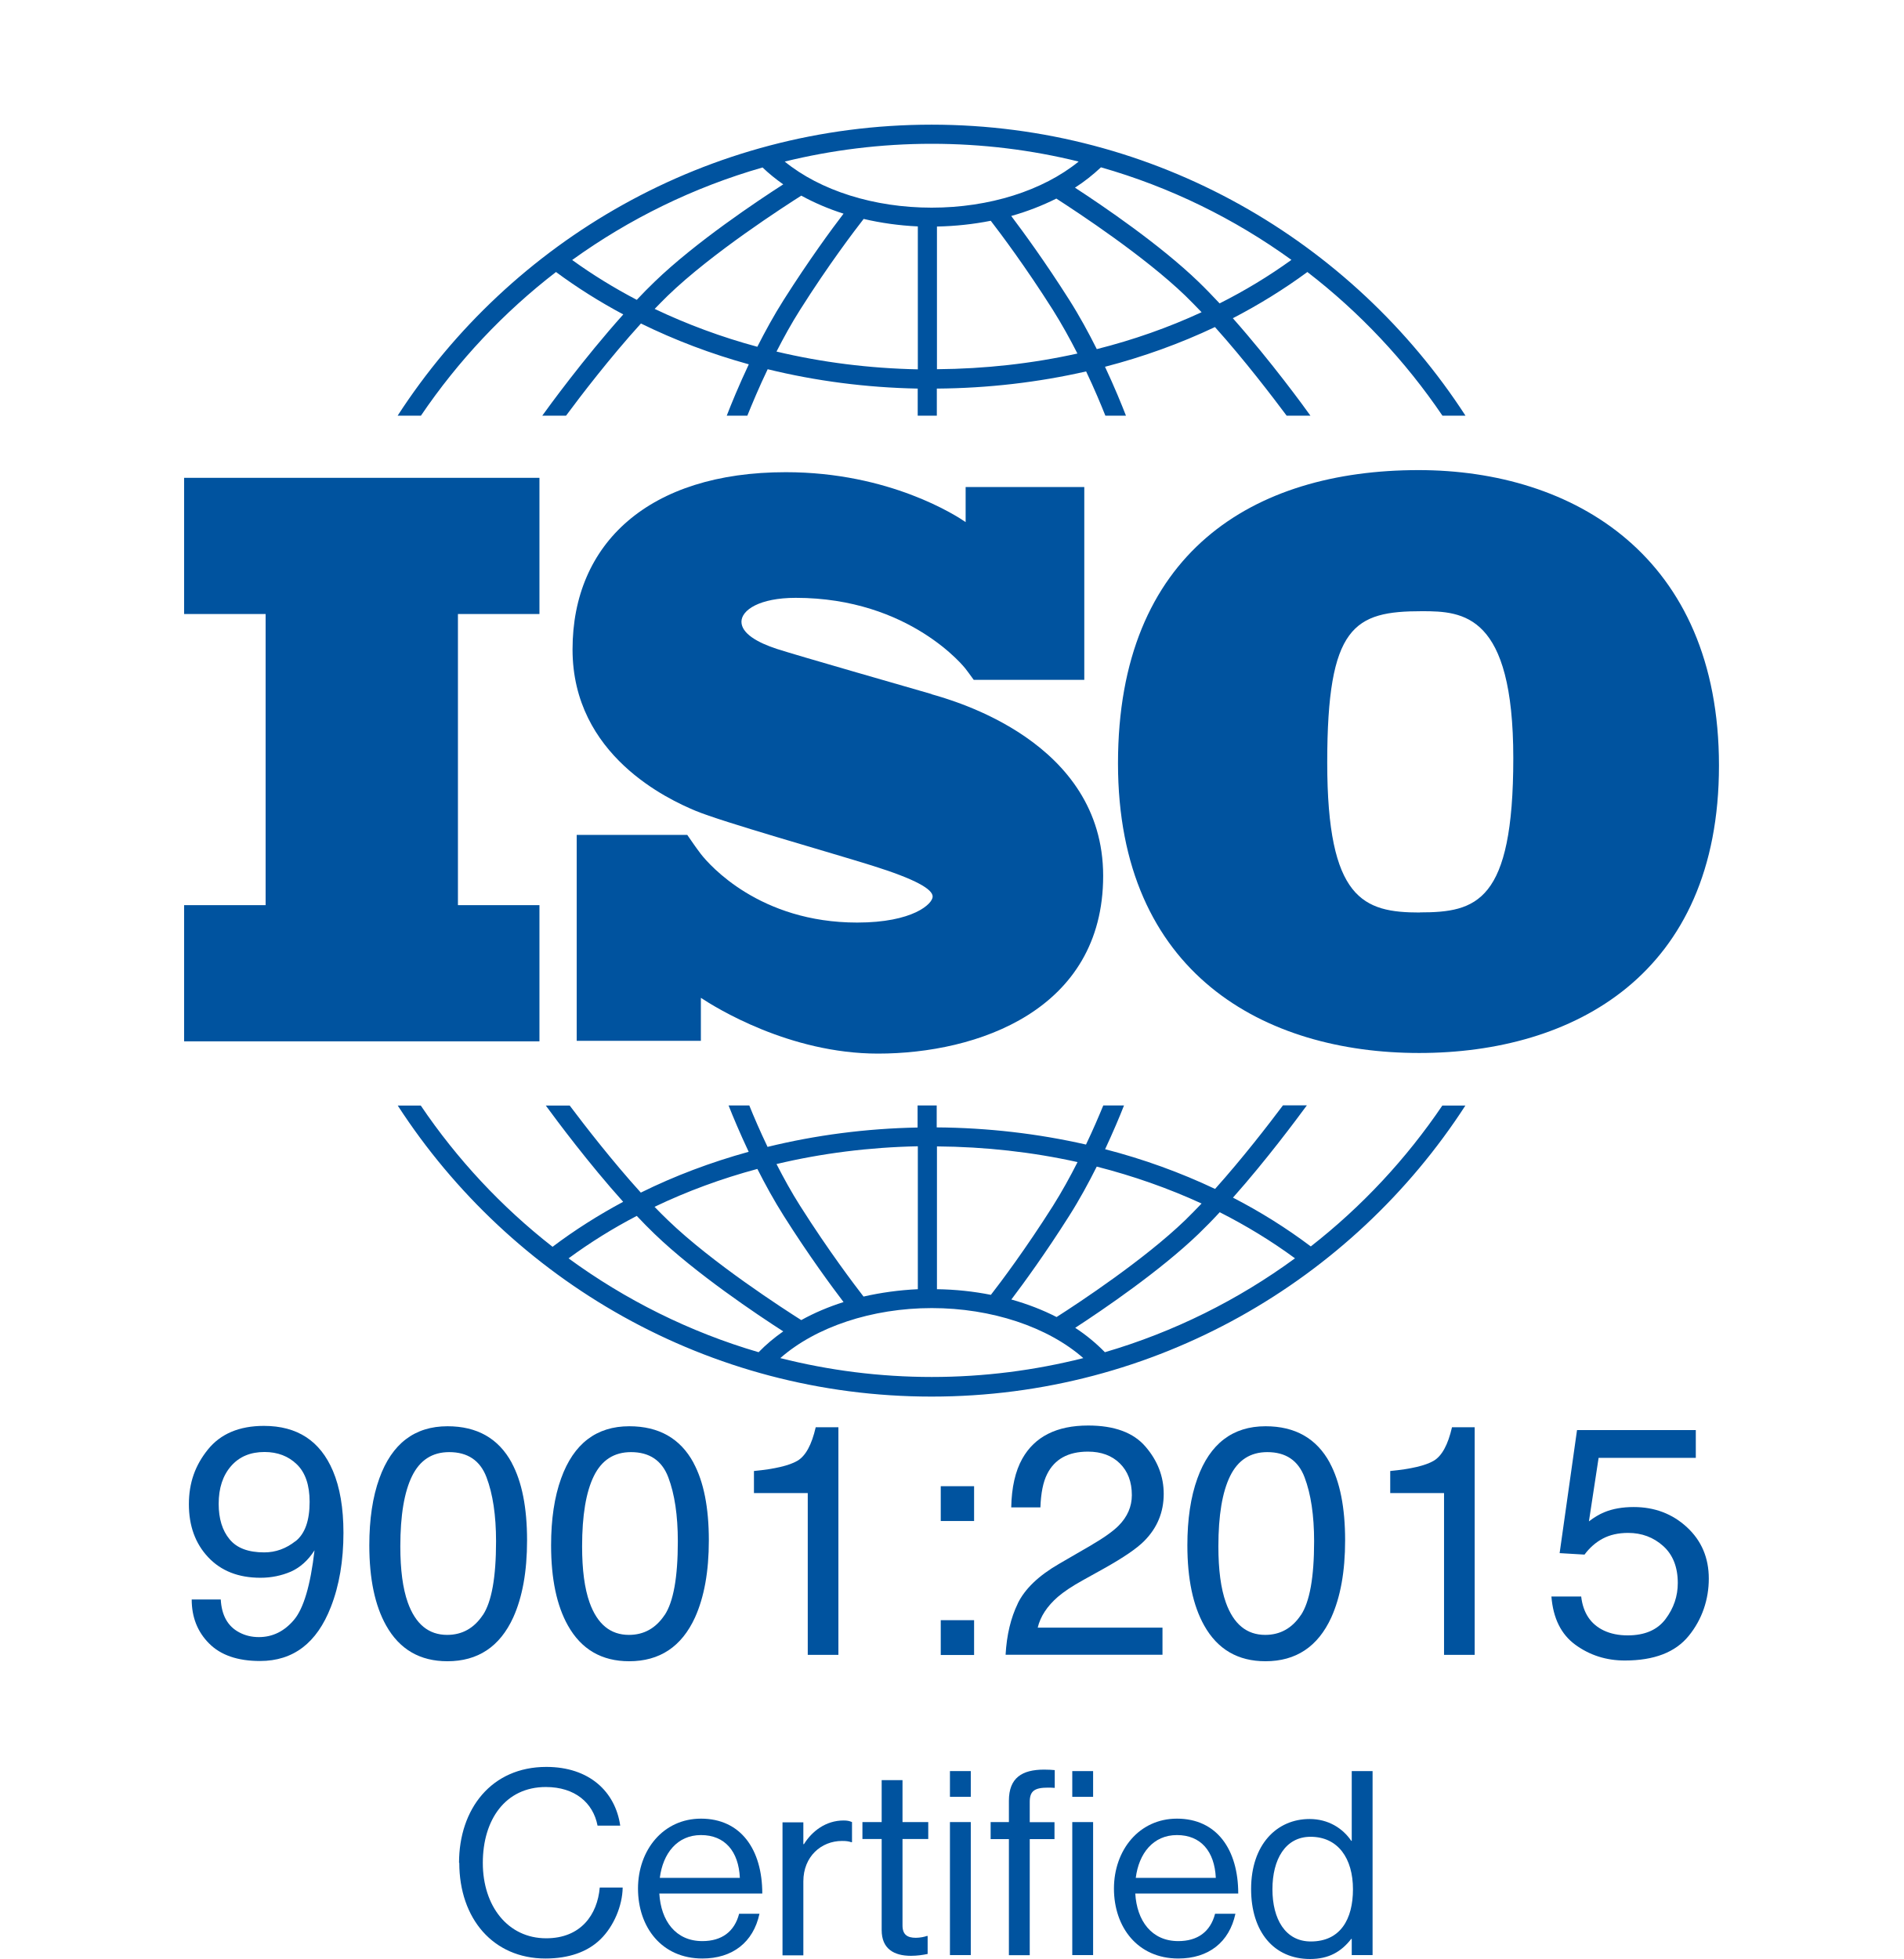
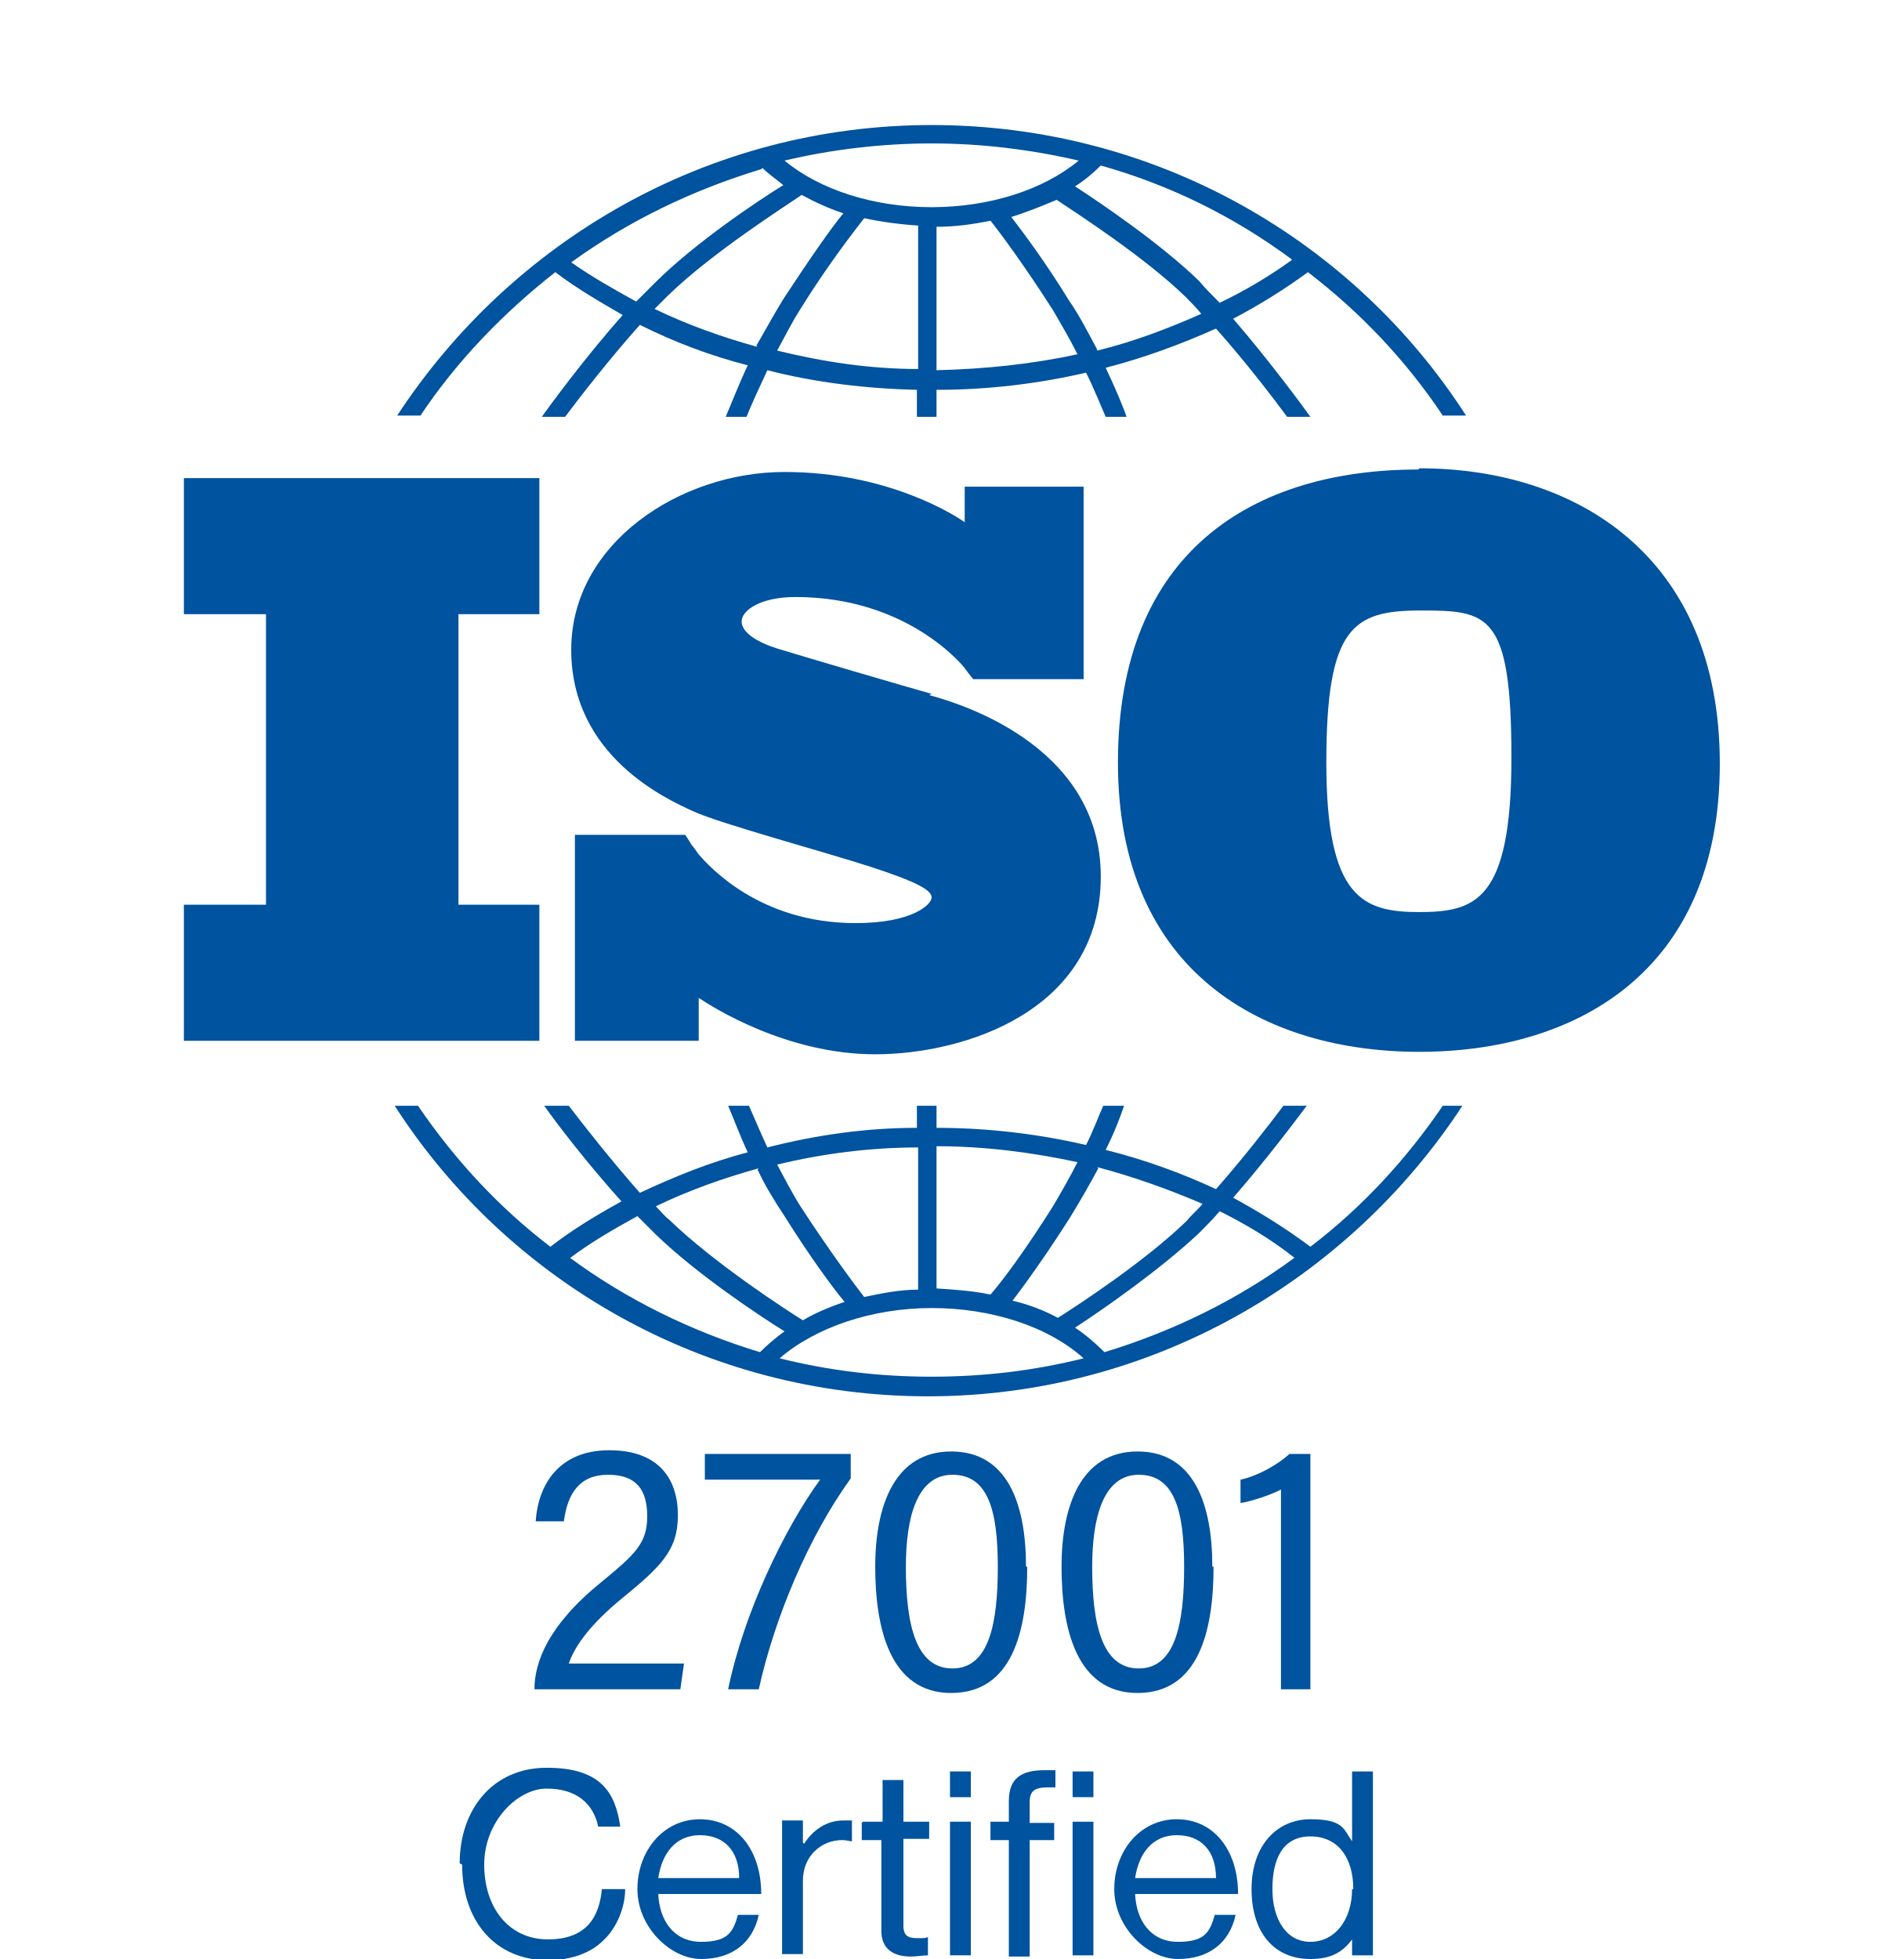
- <svg xmlns="http://www.w3.org/2000/svg" id="Layer_2" data-name="Layer 2" viewBox="0 0 155.28 159.81">
+ <svg xmlns="http://www.w3.org/2000/svg" id="Layer_2" version="1.1" viewBox="0 0 155.3 159.8">
  <defs>
    <style>
-       .cls-1 {
+       .st0 {
        fill: none;
      }

-       .cls-1, .cls-2 {
-         stroke-width: 0px;
-       }
- 
-       .cls-2 {
+       .st1 {
        fill: #00539f;
      }
    </style>
  </defs>
-   <g id="Main_layer" data-name="Main layer">
-     <rect class="cls-1" width="155.28" height="141.78" />
-     <polygon class="cls-2" points="44.01 50.09 44.01 38.98 15.02 38.98 15.02 50.09 21.67 50.09 21.67 73.84 15.02 73.84 15.02 84.95 44.01 84.95 44.01 73.84 37.36 73.84 37.36 50.09 44.01 50.09" />
-     <path class="cls-2" d="m76,56.62c-1.79-.52-11.01-3.16-12.61-3.68s-2.9-1.27-2.9-2.22,1.47-1.95,4.43-1.95c9.35,0,13.84,5.77,13.84,5.77,0,0,.51.67.68.92h9.02v-15.73h-9.68v2.86c-.74-.51-6.2-4.07-14.67-4.07-11.17,0-17.4,5.8-17.4,14.46s7.85,12.25,10.03,13.16,10.72,3.32,14.37,4.46,4.98,1.95,4.98,2.54-1.6,2.12-6.16,2.12c-7.94,0-12.04-4.68-12.75-5.59h0c-.23-.31-.5-.67-.59-.81-.11-.16-.35-.51-.52-.75h-9.02v16.8h10.13v-3.51c1.18.78,7.21,4.55,14.45,4.55,8.08,0,18.37-3.52,18.37-14.5s-12.22-14.3-14.01-14.82Z" />
-     <path class="cls-2" d="m115.72,38.35c-13.47,0-24.51,6.73-24.51,23.92s11.99,23.63,24.57,23.63,24.46-6.38,24.46-23.45-11.87-24.1-24.51-24.1Zm.12,36.09c-4.61,0-7.56-1.06-7.56-12.23s2.19-12.35,7.74-12.35c3.37,0,7.44.24,7.44,11.99s-3.01,12.58-7.62,12.58Z" />
+   <g id="Main_layer">
+     <rect class="st0" width="155.3" height="141.8" />
+     <polygon class="st1" points="44 50.1 44 39 15 39 15 50.1 21.7 50.1 21.7 73.8 15 73.8 15 84.9 44 84.9 44 73.8 37.4 73.8 37.4 50.1 44 50.1" />
+     <path class="st1" d="M76,56.6c-1.8-.5-11-3.2-12.6-3.7s-2.9-1.3-2.9-2.2,1.5-2,4.4-2c9.3,0,13.8,5.8,13.8,5.8,0,0,.5.7.7.9h9v-15.7h-9.7v2.9c-.7-.5-6.2-4.1-14.7-4.1s-17.4,5.8-17.4,14.5,7.8,12.2,10,13.2,10.7,3.3,14.4,4.5,5,1.9,5,2.5-1.6,2.1-6.2,2.1c-7.9,0-12-4.7-12.8-5.6h0c-.2-.3-.5-.7-.6-.8-.1-.2-.3-.5-.5-.8h-9v16.8h10.1v-3.5c1.2.8,7.2,4.6,14.4,4.6s18.4-3.5,18.4-14.5-12.2-14.3-14-14.8h0Z" />
+     <path class="st1" d="M115.7,38.3c-13.5,0-24.5,6.7-24.5,23.9s12,23.6,24.6,23.6,24.5-6.4,24.5-23.5-11.9-24.1-24.5-24.1h0ZM115.8,74.4c-4.6,0-7.6-1.1-7.6-12.2s2.2-12.4,7.7-12.4,7.4.2,7.4,12-3,12.6-7.6,12.6h0Z" />
    <g>
-       <path class="cls-2" d="m34.34,33.91c3.03-4.47,6.75-8.43,11.02-11.72,1.73,1.28,3.56,2.43,5.49,3.46-3.23,3.6-6.13,7.59-6.61,8.26h1.94c1.16-1.57,3.57-4.72,6.11-7.52,2.77,1.36,5.72,2.48,8.8,3.33-.82,1.74-1.44,3.26-1.8,4.19h1.68c.39-.96.95-2.31,1.66-3.79,3.92.96,8.04,1.5,12.24,1.58v2.21h1.56v-2.21c4.18-.03,8.27-.51,12.18-1.4.67,1.41,1.2,2.68,1.57,3.61h1.68c-.35-.9-.93-2.33-1.71-3.99,3.13-.81,6.14-1.9,8.97-3.24,2.44,2.72,4.72,5.72,5.85,7.23h1.94c-.46-.65-3.21-4.43-6.33-7.95,2.14-1.11,4.18-2.37,6.08-3.77,4.27,3.29,7.99,7.25,11.02,11.72h1.88c-9.25-14.27-25.32-23.74-43.56-23.74s-34.31,9.46-43.56,23.74h1.88Zm27.45-5.62c-2.93-.79-5.73-1.83-8.38-3.09.36-.37.72-.74,1.07-1.08,3.62-3.5,9.59-7.33,10.89-8.16,1.06.58,2.22,1.08,3.45,1.47-.96,1.25-2.83,3.8-4.88,7.03-.8,1.26-1.52,2.58-2.16,3.84Zm13.09,1.84c-3.96-.08-7.83-.57-11.53-1.45.58-1.13,1.22-2.3,1.92-3.4,2.35-3.72,4.48-6.51,5.19-7.42,1.41.33,2.9.54,4.42.61v11.66h0Zm1.56,0v-11.65c1.51-.03,2.98-.19,4.39-.47.81,1.05,2.83,3.74,5.06,7.26.73,1.16,1.41,2.39,2.01,3.57-3.69.82-7.54,1.25-11.47,1.28Zm13.04-1.65c-.66-1.32-1.42-2.72-2.26-4.04-1.94-3.06-3.73-5.51-4.72-6.82,1.31-.37,2.54-.85,3.68-1.42,1.83,1.18,7.16,4.69,10.51,7.91.44.43.89.89,1.34,1.36-2.7,1.25-5.57,2.26-8.55,3.01Zm15.88-7.28c-1.83,1.32-3.79,2.51-5.86,3.55-.58-.62-1.16-1.22-1.73-1.77-3.13-3.02-7.78-6.18-10.07-7.67.78-.5,1.48-1.06,2.12-1.66,5.65,1.61,10.89,4.19,15.54,7.55Zm-29.35-9.47c4.13,0,8.14.5,11.99,1.45-2.92,2.37-7.29,3.76-11.99,3.76s-9.08-1.39-11.99-3.76c3.84-.94,7.86-1.45,11.99-1.45Zm-13.8,1.93c.51.49,1.08.95,1.69,1.38-2.07,1.33-7.16,4.72-10.5,7.95-.48.46-.97.96-1.45,1.47-1.85-.97-3.61-2.05-5.27-3.25,4.65-3.35,9.89-5.93,15.54-7.55Z" />
-       <path class="cls-2" d="m117.69,90.16c-2.96,4.38-6.59,8.27-10.75,11.52-1.98-1.49-4.1-2.82-6.35-3.98,2.71-3.05,5.13-6.31,6.03-7.53h-1.95c-1.2,1.6-3.3,4.32-5.54,6.82-2.83-1.34-5.83-2.43-8.97-3.24.66-1.42,1.19-2.67,1.54-3.57h-1.69c-.36.87-.83,1.98-1.41,3.19-3.91-.89-8-1.37-12.18-1.4v-1.79h-1.56v1.8c-4.21.08-8.32.62-12.24,1.58-.61-1.28-1.12-2.46-1.49-3.38h-1.69c.37.94.93,2.27,1.64,3.78-3.08.85-6.03,1.96-8.8,3.33-2.33-2.57-4.55-5.44-5.8-7.1h-1.95c.93,1.27,3.49,4.71,6.31,7.85-2.03,1.09-3.96,2.31-5.76,3.67-4.16-3.25-7.79-7.14-10.75-11.52h-1.88c9.25,14.27,25.32,23.74,43.55,23.74s34.31-9.46,43.55-23.74h-1.88Zm-28.21,5.01c2.98.76,5.85,1.77,8.55,3.01-.45.47-.9.93-1.34,1.36-3.33,3.21-8.64,6.72-10.49,7.9-1.13-.58-2.37-1.06-3.69-1.43,1-1.32,2.78-3.76,4.71-6.81.84-1.32,1.6-2.72,2.26-4.04Zm-13.04-1.65c3.93.03,7.78.46,11.47,1.28-.6,1.19-1.28,2.42-2.01,3.58-2.23,3.52-4.25,6.21-5.06,7.25-1.41-.28-2.88-.44-4.4-.46v-11.65h0Zm-1.56,0v11.65c-1.53.07-3.02.28-4.43.6-.71-.92-2.83-3.7-5.18-7.41-.7-1.1-1.34-2.27-1.92-3.4,3.7-.88,7.57-1.37,11.54-1.45Zm-13.09,1.84c.64,1.26,1.36,2.58,2.16,3.84,2.04,3.23,3.92,5.77,4.87,7.02-1.23.39-2.39.88-3.45,1.47-1.31-.83-7.27-4.66-10.89-8.16-.36-.34-.72-.71-1.08-1.08,2.65-1.27,5.45-2.3,8.38-3.09Zm-15.4,7.29c1.74-1.28,3.6-2.44,5.56-3.46.48.51.97,1.01,1.45,1.47,3.34,3.22,8.43,6.62,10.5,7.95-.74.52-1.41,1.08-2.01,1.7-5.64-1.65-10.87-4.27-15.51-7.66Zm29.63,9.68c-4.26,0-8.41-.54-12.36-1.54,2.89-2.54,7.48-4.08,12.36-4.08s9.47,1.54,12.36,4.08c-3.96,1-8.1,1.54-12.36,1.54Zm14.12-2.02c-.71-.73-1.52-1.4-2.42-1.99,2.29-1.49,6.93-4.65,10.06-7.66.58-.56,1.16-1.15,1.73-1.77,2.17,1.1,4.22,2.35,6.14,3.76-4.63,3.39-9.87,6.01-15.51,7.66Z" />
+       <path class="st1" d="M34.3,33.9c3-4.5,6.8-8.4,11-11.7,1.7,1.3,3.6,2.4,5.5,3.5-3.2,3.6-6.1,7.6-6.6,8.3h1.9c1.2-1.6,3.6-4.7,6.1-7.5,2.8,1.4,5.7,2.5,8.8,3.3-.8,1.7-1.4,3.3-1.8,4.2h1.7c.4-1,1-2.3,1.7-3.8,3.9,1,8,1.5,12.2,1.6v2.2h1.6v-2.2c4.2,0,8.3-.5,12.2-1.4.7,1.4,1.2,2.7,1.6,3.6h1.7c-.3-.9-.9-2.3-1.7-4,3.1-.8,6.1-1.9,9-3.2,2.4,2.7,4.7,5.7,5.8,7.2h1.9c-.5-.7-3.2-4.4-6.3-8,2.1-1.1,4.2-2.4,6.1-3.8,4.3,3.3,8,7.2,11,11.7h1.9c-9.2-14.3-25.3-23.7-43.6-23.7s-34.3,9.5-43.6,23.7h1.9ZM61.8,28.3c-2.9-.8-5.7-1.8-8.4-3.1.4-.4.7-.7,1.1-1.1,3.6-3.5,9.6-7.3,10.9-8.2,1.1.6,2.2,1.1,3.4,1.5-1,1.2-2.8,3.8-4.9,7-.8,1.3-1.5,2.6-2.2,3.8h0ZM74.9,30.1c-4,0-7.8-.6-11.5-1.5.6-1.1,1.2-2.3,1.9-3.4,2.3-3.7,4.5-6.5,5.2-7.4,1.4.3,2.9.5,4.4.6v11.7h0ZM76.4,30.1v-11.6c1.5,0,3-.2,4.4-.5.8,1,2.8,3.7,5.1,7.3.7,1.2,1.4,2.4,2,3.6-3.7.8-7.5,1.2-11.5,1.3h0ZM89.5,28.5c-.7-1.3-1.4-2.7-2.3-4-1.9-3.1-3.7-5.5-4.7-6.8,1.3-.4,2.5-.9,3.7-1.4,1.8,1.2,7.2,4.7,10.5,7.9.4.4.9.9,1.3,1.4-2.7,1.2-5.6,2.3-8.5,3ZM105.4,21.2c-1.8,1.3-3.8,2.5-5.9,3.5-.6-.6-1.2-1.2-1.7-1.8-3.1-3-7.8-6.2-10.1-7.7.8-.5,1.5-1.1,2.1-1.7,5.7,1.6,10.9,4.2,15.5,7.6ZM76,11.7c4.1,0,8.1.5,12,1.4-2.9,2.4-7.3,3.8-12,3.8s-9.1-1.4-12-3.8c3.8-.9,7.9-1.4,12-1.4ZM62.2,13.7c.5.5,1.1.9,1.7,1.4-2.1,1.3-7.2,4.7-10.5,8-.5.5-1,1-1.5,1.5-1.8-1-3.6-2-5.3-3.2,4.7-3.4,9.9-5.9,15.5-7.6h0Z" />
+       <path class="st1" d="M117.7,90.2c-3,4.4-6.6,8.3-10.8,11.5-2-1.5-4.1-2.8-6.3-4,2.7-3.1,5.1-6.3,6-7.5h-1.9c-1.2,1.6-3.3,4.3-5.5,6.8-2.8-1.3-5.8-2.4-9-3.2.7-1.4,1.2-2.7,1.5-3.6h-1.7c-.4.9-.8,2-1.4,3.2-3.9-.9-8-1.4-12.2-1.4v-1.8h-1.6v1.8c-4.2,0-8.3.6-12.2,1.6-.6-1.3-1.1-2.5-1.5-3.4h-1.7c.4.9.9,2.3,1.6,3.8-3.1.8-6,2-8.8,3.3-2.3-2.6-4.5-5.4-5.8-7.1h-2c.9,1.3,3.5,4.7,6.3,7.8-2,1.1-4,2.3-5.8,3.7-4.2-3.2-7.8-7.1-10.8-11.5h-1.9c9.2,14.3,25.3,23.7,43.5,23.7s34.3-9.5,43.6-23.7h-1.9,0ZM89.5,95.2c3,.8,5.8,1.8,8.6,3-.4.5-.9.9-1.3,1.4-3.3,3.2-8.6,6.7-10.5,7.9-1.1-.6-2.4-1.1-3.7-1.4,1-1.3,2.8-3.8,4.7-6.8.8-1.3,1.6-2.7,2.3-4h0ZM76.4,93.5c3.9,0,7.8.5,11.5,1.3-.6,1.2-1.3,2.4-2,3.6-2.2,3.5-4.2,6.2-5.1,7.2-1.4-.3-2.9-.4-4.4-.5v-11.7h0ZM74.9,93.5v11.7c-1.5,0-3,.3-4.4.6-.7-.9-2.8-3.7-5.2-7.4-.7-1.1-1.3-2.3-1.9-3.4,3.7-.9,7.6-1.4,11.5-1.4h0ZM61.8,95.4c.6,1.3,1.4,2.6,2.2,3.8,2,3.2,3.9,5.8,4.9,7-1.2.4-2.4.9-3.4,1.5-1.3-.8-7.3-4.7-10.9-8.2-.4-.3-.7-.7-1.1-1.1,2.7-1.3,5.5-2.3,8.4-3.1h0ZM46.4,102.7c1.7-1.3,3.6-2.4,5.6-3.5.5.5,1,1,1.5,1.5,3.3,3.2,8.4,6.6,10.5,7.9-.7.5-1.4,1.1-2,1.7-5.6-1.7-10.9-4.3-15.5-7.7h0ZM76,112.3c-4.3,0-8.4-.5-12.4-1.5,2.9-2.5,7.5-4.1,12.4-4.1s9.5,1.5,12.4,4.1c-4,1-8.1,1.5-12.4,1.5ZM90.1,110.3c-.7-.7-1.5-1.4-2.4-2,2.3-1.5,6.9-4.7,10.1-7.7.6-.6,1.2-1.2,1.7-1.8,2.2,1.1,4.2,2.3,6.1,3.8-4.6,3.4-9.9,6-15.5,7.7Z" />
    </g>
    <g>
-       <path class="cls-2" d="m18.01,130.48c.07,1.29.57,2.19,1.5,2.68.48.26,1.02.39,1.61.39,1.12,0,2.07-.47,2.86-1.4.79-.93,1.35-2.83,1.68-5.68-.52.82-1.17,1.4-1.93,1.74-.77.33-1.6.5-2.48.5-1.8,0-3.22-.56-4.27-1.68-1.05-1.12-1.57-2.56-1.57-4.32s.52-3.18,1.55-4.46,2.56-1.93,4.57-1.93c2.72,0,4.59,1.22,5.63,3.67.57,1.34.86,3.03.86,5.05,0,2.28-.34,4.3-1.03,6.06-1.14,2.93-3.06,4.4-5.78,4.4-1.82,0-3.21-.48-4.15-1.43-.95-.95-1.42-2.15-1.42-3.59h2.37Zm6.1-4.75c.77-.61,1.15-1.68,1.15-3.21,0-1.37-.35-2.39-1.04-3.06-.69-.67-1.57-1.01-2.64-1.01-1.15,0-2.06.38-2.73,1.15-.67.77-1.01,1.79-1.01,3.08,0,1.21.3,2.18.89,2.89.59.72,1.53,1.07,2.83,1.07.93,0,1.78-.31,2.55-.92Z" />
-       <path class="cls-2" d="m41.75,119.34c.83,1.54,1.25,3.64,1.25,6.32,0,2.54-.38,4.63-1.13,6.29-1.09,2.38-2.88,3.57-5.37,3.57-2.24,0-3.91-.97-5-2.92-.91-1.62-1.37-3.8-1.37-6.54,0-2.12.27-3.94.82-5.46,1.02-2.83,2.88-4.25,5.56-4.25,2.41,0,4.16.99,5.24,2.98Zm-2.36,12.42c.72-1.08,1.08-3.08,1.08-6.02,0-2.12-.26-3.86-.78-5.23-.52-1.37-1.54-2.05-3.04-2.05-1.38,0-2.39.65-3.03,1.95-.64,1.3-.96,3.21-.96,5.74,0,1.9.2,3.43.61,4.58.63,1.76,1.7,2.64,3.21,2.64,1.22,0,2.19-.54,2.91-1.62Z" />
-       <path class="cls-2" d="m56.58,119.34c.83,1.54,1.25,3.64,1.25,6.32,0,2.54-.38,4.63-1.13,6.29-1.09,2.38-2.88,3.57-5.37,3.57-2.24,0-3.91-.97-5-2.92-.91-1.62-1.37-3.8-1.37-6.54,0-2.12.27-3.94.82-5.46,1.02-2.83,2.88-4.25,5.56-4.25,2.41,0,4.16.99,5.24,2.98Zm-2.36,12.42c.72-1.08,1.08-3.08,1.08-6.02,0-2.12-.26-3.86-.78-5.23-.52-1.37-1.54-2.05-3.04-2.05-1.38,0-2.39.65-3.03,1.95-.64,1.3-.96,3.21-.96,5.74,0,1.9.2,3.43.61,4.58.63,1.76,1.7,2.64,3.21,2.64,1.22,0,2.19-.54,2.91-1.62Z" />
-       <path class="cls-2" d="m61.51,121.8v-1.8c1.69-.16,2.87-.44,3.54-.83.67-.39,1.17-1.3,1.5-2.74h1.85v18.57h-2.5v-13.2h-4.39Z" />
-       <path class="cls-2" d="m76.75,121.24h2.72v2.84h-2.72v-2.84Zm0,10.93h2.72v2.84h-2.72v-2.84Z" />
-       <path class="cls-2" d="m83.03,130.81c.58-1.19,1.7-2.27,3.38-3.24l2.5-1.45c1.12-.65,1.91-1.21,2.36-1.67.71-.72,1.07-1.55,1.07-2.48,0-1.09-.33-1.95-.98-2.59-.65-.64-1.52-.96-2.6-.96-1.61,0-2.72.61-3.33,1.83-.33.65-.51,1.56-.55,2.72h-2.38c.03-1.62.33-2.95.9-3.97,1.02-1.81,2.81-2.71,5.38-2.71,2.14,0,3.7.58,4.68,1.73.99,1.15,1.48,2.44,1.48,3.85,0,1.49-.53,2.77-1.58,3.83-.61.62-1.7,1.36-3.27,2.24l-1.78.99c-.85.47-1.52.92-2.01,1.34-.87.76-1.42,1.59-1.64,2.51h10.18v2.21h-12.8c.09-1.61.42-3,1-4.19Z" />
-       <path class="cls-2" d="m108.49,119.34c.83,1.54,1.25,3.64,1.25,6.32,0,2.54-.38,4.63-1.13,6.29-1.09,2.38-2.88,3.57-5.37,3.57-2.24,0-3.91-.97-5-2.92-.91-1.62-1.37-3.8-1.37-6.54,0-2.12.27-3.94.82-5.46,1.02-2.83,2.88-4.25,5.56-4.25,2.41,0,4.16.99,5.24,2.98Zm-2.36,12.42c.72-1.08,1.08-3.08,1.08-6.02,0-2.12-.26-3.86-.78-5.23-.52-1.37-1.53-2.05-3.04-2.05-1.38,0-2.39.65-3.03,1.95-.64,1.3-.96,3.21-.96,5.74,0,1.9.2,3.43.61,4.58.63,1.76,1.7,2.64,3.21,2.64,1.22,0,2.19-.54,2.91-1.62Z" />
-       <path class="cls-2" d="m113.42,121.8v-1.8c1.69-.16,2.87-.44,3.54-.83.67-.39,1.17-1.3,1.5-2.74h1.85v18.57h-2.5v-13.2h-4.39Z" />
-       <path class="cls-2" d="m129,130.25c.16,1.34.78,2.26,1.86,2.77.56.26,1.2.39,1.93.39,1.39,0,2.42-.44,3.09-1.33.67-.89,1-1.87,1-2.94,0-1.3-.4-2.31-1.19-3.02s-1.75-1.07-2.86-1.07c-.81,0-1.5.16-2.08.47-.58.31-1.07.75-1.48,1.3l-2.03-.12,1.42-10.04h9.69v2.27h-7.93l-.79,5.18c.43-.33.85-.58,1.24-.74.69-.29,1.5-.43,2.41-.43,1.71,0,3.16.55,4.35,1.65,1.19,1.1,1.78,2.5,1.78,4.19s-.54,3.32-1.63,4.66c-1.09,1.35-2.83,2.02-5.22,2.02-1.52,0-2.86-.43-4.03-1.28-1.17-.85-1.82-2.17-1.96-3.94h2.44Z" />
-     </g>
-     <g>
-       <path class="cls-2" d="m37.45,151.97c0-4.41,2.65-7.83,7.12-7.83,3.51,0,5.63,2.02,6.03,4.79h-1.85c-.36-1.87-1.85-3.15-4.22-3.15-3.3,0-5.14,2.67-5.14,6.19s2.04,6.15,5.17,6.15c2.83,0,4.18-1.93,4.37-4.14h1.87c-.02,1.49-.73,3.17-1.81,4.22-1.05,1.03-2.58,1.57-4.49,1.57-4.26,0-7.03-3.25-7.03-7.81Z" />
-       <path class="cls-2" d="m52.05,154.07c0-3.15,2.06-5.71,5.14-5.71,3.25,0,5,2.52,5,6.11h-8.4c.13,2.21,1.32,3.88,3.51,3.88,1.57,0,2.62-.76,3-2.23h1.66c-.5,2.33-2.2,3.65-4.66,3.65-3.32,0-5.25-2.56-5.25-5.71Zm1.78-.88h6.53c-.1-2.16-1.22-3.49-3.17-3.49s-3.11,1.51-3.36,3.49Z" />
-       <path class="cls-2" d="m65.55,150.44h.04c.65-1.05,1.78-1.93,3.23-1.93.31,0,.48.04.69.13v1.64h-.06c-.25-.08-.42-.1-.76-.1-1.68,0-3.15,1.26-3.15,3.3v6.03h-1.7v-10.85h1.7v1.8Z" />
-       <path class="cls-2" d="m70.36,148.64h1.57v-3.42h1.7v3.42h2.1v1.38h-2.1v7.05c0,.76.4,1.01,1.09,1.01.34,0,.71-.08.9-.15h.06v1.47c-.4.08-.86.15-1.36.15-1.39,0-2.39-.57-2.39-2.1v-7.43h-1.57v-1.38Z" />
-       <path class="cls-2" d="m77.5,144.48h1.7v2.1h-1.7v-2.1Zm0,4.16h1.7v10.85h-1.7v-10.85Z" />
-       <path class="cls-2" d="m80.82,148.64h1.49v-1.74c0-1.87,1.07-2.54,2.88-2.54.36,0,.63.02.86.04v1.45c-.29-.02-.38-.02-.55-.02-1.09,0-1.49.27-1.49,1.16v1.66h2.02v1.38h-2.02v9.47h-1.7v-9.47h-1.49v-1.38Zm6.66-4.16h1.7v2.1h-1.7v-2.1Zm0,4.16h1.7v10.85h-1.7v-10.85Z" />
-       <path class="cls-2" d="m90.88,154.07c0-3.15,2.06-5.71,5.14-5.71,3.25,0,5,2.52,5,6.11h-8.4c.13,2.21,1.32,3.88,3.51,3.88,1.57,0,2.62-.76,3-2.23h1.66c-.5,2.33-2.2,3.65-4.66,3.65-3.32,0-5.25-2.56-5.25-5.71Zm1.78-.88h6.53c-.1-2.16-1.22-3.49-3.17-3.49s-3.11,1.51-3.36,3.49Z" />
-       <path class="cls-2" d="m102.07,154.1c0-3.61,2.08-5.71,4.77-5.71,1.53,0,2.71.76,3.4,1.78h.04v-5.69h1.7v15.01h-1.7v-1.32h-.04c-.82,1.05-1.83,1.64-3.36,1.64-2.96,0-4.81-2.23-4.81-5.71Zm8.31.02c0-2.52-1.22-4.28-3.46-4.28-2.06,0-3.11,1.85-3.11,4.28s1.05,4.26,3.13,4.26c2.41,0,3.44-1.81,3.44-4.26Z" />
+       <path class="st1" d="M37.5,152c0-4.4,2.7-7.8,7.1-7.8s5.6,2,6,4.8h-1.8c-.4-1.9-1.8-3.1-4.2-3.1s-5.1,2.7-5.1,6.2,2,6.1,5.2,6.1,4.2-1.9,4.4-4.1h1.9c0,1.5-.7,3.2-1.8,4.2-1,1-2.6,1.6-4.5,1.6-4.3,0-7-3.2-7-7.8h0Z" />
+       <path class="st1" d="M52,154.1c0-3.1,2.1-5.7,5.1-5.7s5,2.5,5,6.1h-8.4c.1,2.2,1.3,3.9,3.5,3.9s2.6-.8,3-2.2h1.7c-.5,2.3-2.2,3.6-4.7,3.6s-5.2-2.6-5.2-5.7h0ZM53.8,153.2h6.5c0-2.2-1.2-3.5-3.2-3.5s-3.1,1.5-3.4,3.5Z" />
+       <path class="st1" d="M65.6,150.4h0c.7-1.1,1.8-1.9,3.2-1.9s.5,0,.7.1v1.6h0c-.2,0-.4-.1-.8-.1-1.7,0-3.2,1.3-3.2,3.3v6h-1.7v-10.9h1.7v1.8h0Z" />
+       <path class="st1" d="M70.4,148.6h1.6v-3.4h1.7v3.4h2.1v1.4h-2.1v7.1c0,.8.4,1,1.1,1s.7,0,.9-.1h0v1.5c-.4,0-.9.1-1.4.1-1.4,0-2.4-.6-2.4-2.1v-7.4h-1.6s0-1.4,0-1.4Z" />
+       <path class="st1" d="M77.5,144.5h1.7v2.1h-1.7v-2.1ZM77.5,148.6h1.7v10.9h-1.7v-10.9Z" />
+       <path class="st1" d="M80.8,148.6h1.5v-1.7c0-1.9,1.1-2.5,2.9-2.5s.6,0,.9,0v1.4c-.3,0-.4,0-.6,0-1.1,0-1.5.3-1.5,1.2v1.7h2v1.4h-2v9.5h-1.7v-9.5h-1.5v-1.4h0ZM87.5,144.5h1.7v2.1h-1.7v-2.1ZM87.5,148.6h1.7v10.9h-1.7v-10.9Z" />
+       <path class="st1" d="M90.9,154.1c0-3.1,2.1-5.7,5.1-5.7s5,2.5,5,6.1h-8.4c.1,2.2,1.3,3.9,3.5,3.9s2.6-.8,3-2.2h1.7c-.5,2.3-2.2,3.6-4.7,3.6s-5.2-2.6-5.2-5.7h0ZM92.7,153.2h6.5c0-2.2-1.2-3.5-3.2-3.5s-3.1,1.5-3.4,3.5Z" />
+       <path class="st1" d="M102.1,154.1c0-3.6,2.1-5.7,4.8-5.7s2.7.8,3.4,1.8h0v-5.7h1.7v15h-1.7v-1.3h0c-.8,1.1-1.8,1.6-3.4,1.6-3,0-4.8-2.2-4.8-5.7h0ZM110.4,154.1c0-2.5-1.2-4.3-3.5-4.3s-3.1,1.9-3.1,4.3,1.1,4.3,3.1,4.3,3.4-1.8,3.4-4.3Z" />
    </g>
  </g>
+   <g>
+     <path class="st1" d="M43.6,137.8h0c0-2.2,1.1-5.2,5.4-8.7,2.8-2.3,3.8-3.2,3.8-5.4s-.9-3.4-3.2-3.4-3.3,1.5-3.6,3.8h-2.3c.2-3,1.9-5.8,6-5.8s5.6,2.4,5.6,5.3-1.4,4.2-4.7,6.9c-2.3,1.9-3.7,3.7-4.2,5.2h9.4l-.3,2.1h-12Z" />
+     <path class="st1" d="M69.4,118.7v1.9c-3.4,4.7-6.2,11.3-7.5,17.2h-2.5c1.3-6.3,4.6-13.1,7.5-17.1h-9.4v-2.1h11.9Z" />
+     <path class="st1" d="M83.8,127.8c0,5.2-1.2,10.3-6.2,10.3s-6.2-5.3-6.2-10.3,1.6-9.4,6.2-9.4,6.1,4.3,6.1,9.4ZM73.9,127.8c0,4.7.8,8.3,3.8,8.3s3.7-3.7,3.7-8.3-.8-7.5-3.7-7.5-3.8,3.5-3.8,7.5Z" />
+     <path class="st1" d="M99,127.8c0,5.2-1.2,10.3-6.2,10.3s-6.2-5.3-6.2-10.3,1.6-9.4,6.2-9.4,6.1,4.3,6.1,9.4ZM89.1,127.8c0,4.7.8,8.3,3.8,8.3s3.7-3.7,3.7-8.3-.8-7.5-3.7-7.5-3.8,3.5-3.8,7.5Z" />
+     <path class="st1" d="M104.5,137.8v-16.3c-.7.4-2.5,1-3.3,1.1v-1.9c1.4-.3,3-1.2,4-2.1h1.7v19.2h-2.4Z" />
+   </g>
</svg>
